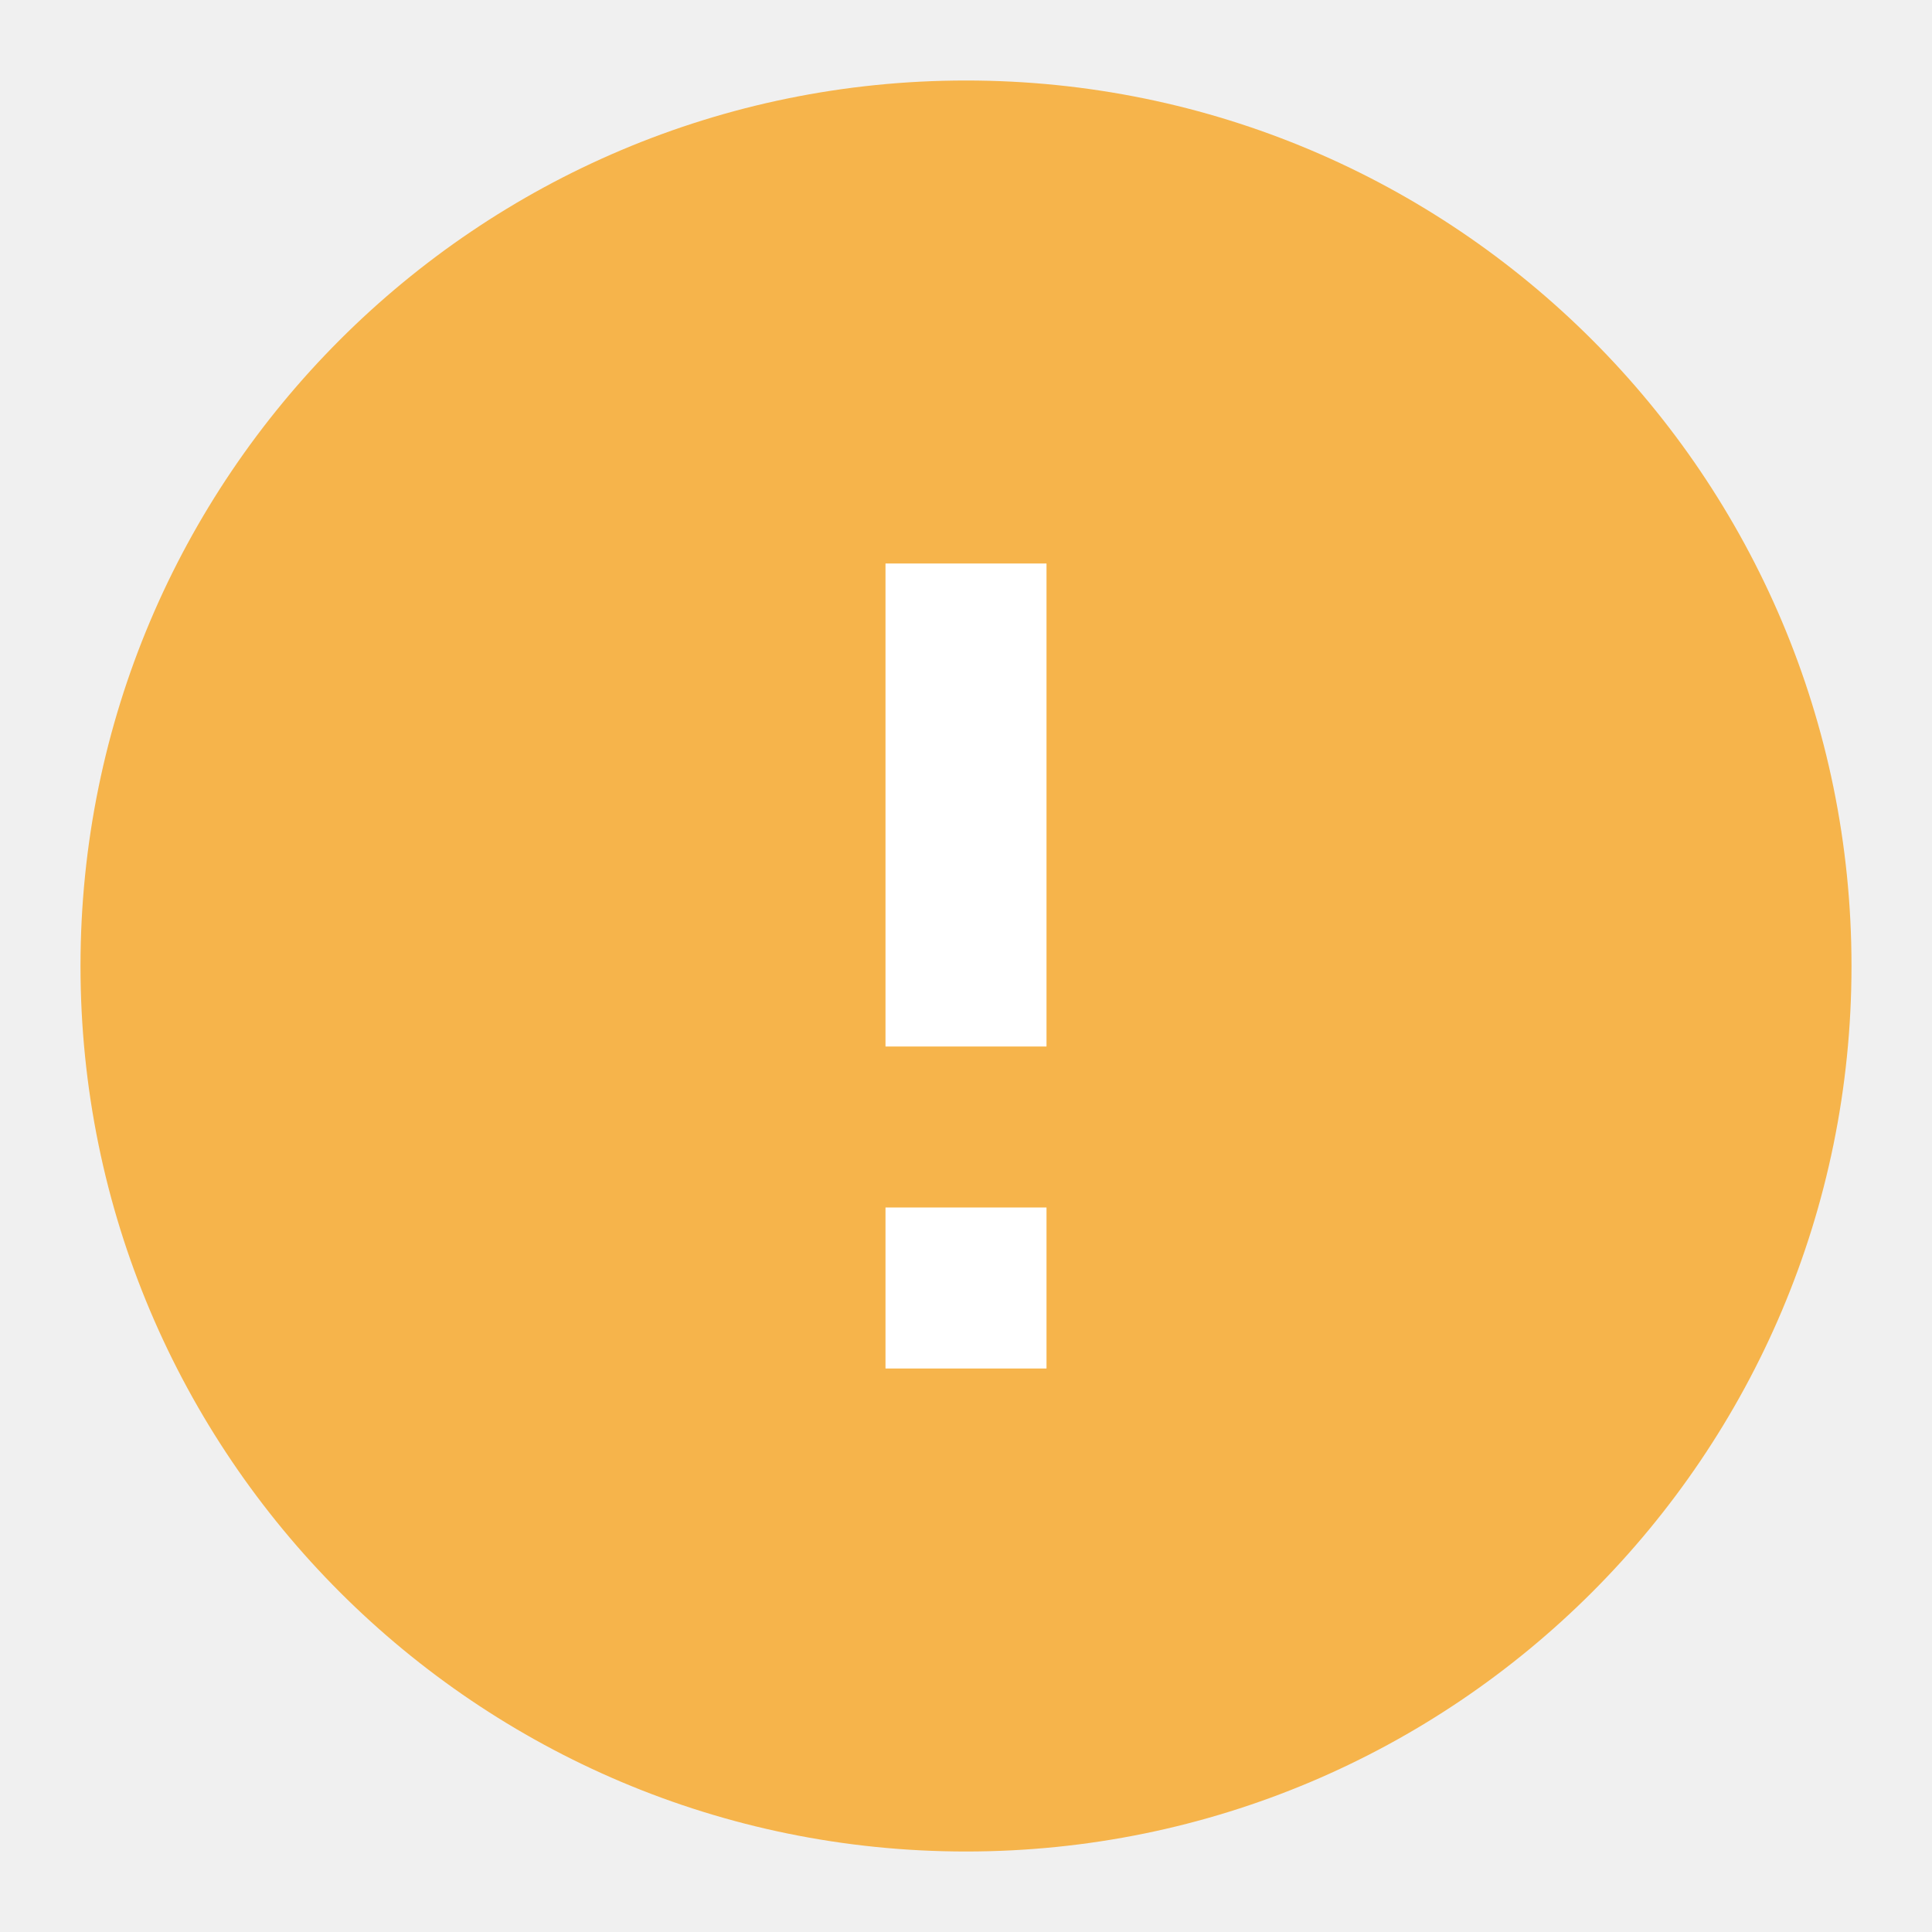
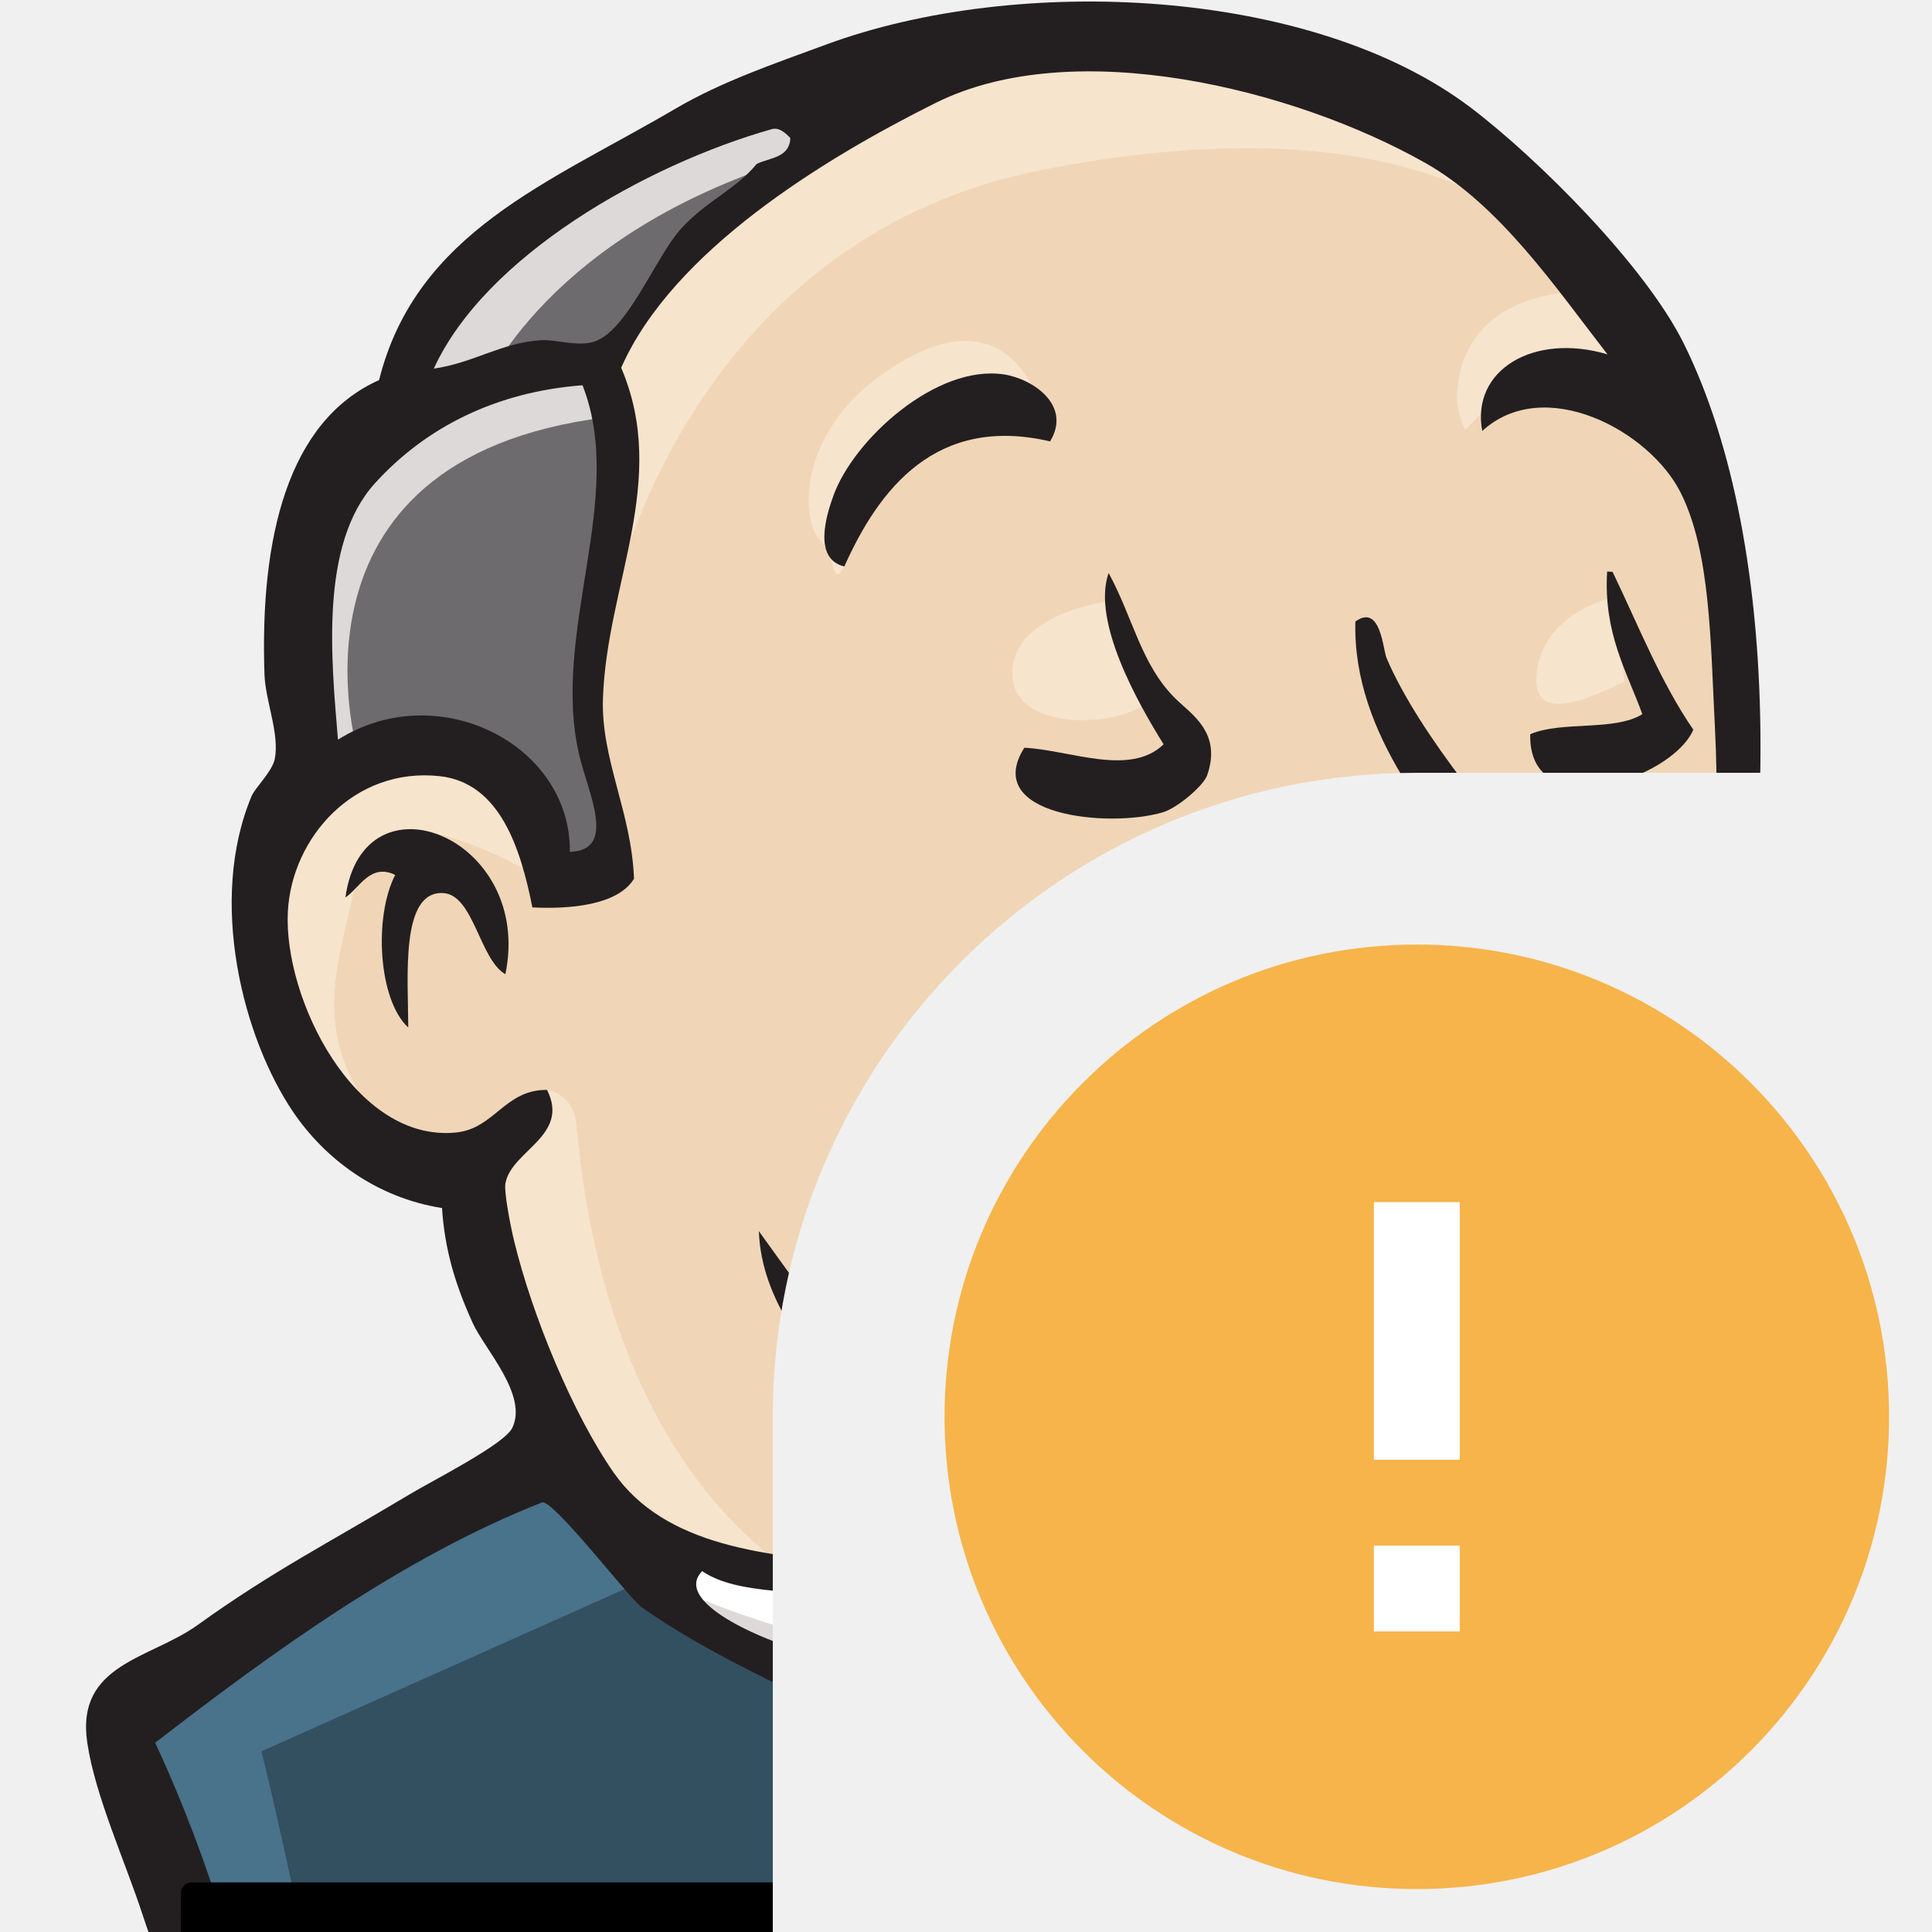
- <svg xmlns="http://www.w3.org/2000/svg" viewBox="0 0 24 24">
-   <g transform="translate(12 12)">
+ <svg xmlns="http://www.w3.org/2000/svg" version="1.1" width="180" height="180" xml:space="preserve">
+   <defs>
+     <clipPath id="cut-status">
+       <path d="M 0 0 V 180 H 72 V 132 A 60 60, 0, 0, 1, 132 72 H 180 V 0 Z" />
+     </clipPath>
+   </defs>
+   <g clip-path="url(#cut-status)">
+     <g transform="matrix(1.25,0,0,-1.25,0,180)" style="display:inline">
+       <path style="fill:#f0d6b7;fill-opacity:1;fill-rule:evenodd;stroke:none" d="m 107.965,30.661 -12.506,-1.876 -16.883,-1.876 -10.943,-0.312 -10.629,0.312 -8.129,2.501 -7.191,7.816 -5.628,15.945 -1.25,3.439 -7.503,2.501 -4.377,7.191 -3.126,10.317 3.44,9.067 8.128,2.814 6.565,-3.127 3.127,-6.878 3.752,0.626 1.25,1.563 -1.25,7.191 -0.313,9.067 1.876,12.505 -0.073,7.143 5.701,9.114 10.005,7.191 17.508,7.503 19.383,-2.814 16.883,-12.193 7.817,-12.505 5.002,-9.067 1.25,-22.51 -3.752,-19.384 -6.878,-17.195 -6.565,-9.067" />
+       <path style="fill:#335061;fill-opacity:1;fill-rule:evenodd;stroke:none" d="m 97.334,-23.425 -44.709,-1.876 0,-7.503 3.752,-26.262 -1.876,-2.189 -31.264,10.63 -2.189,3.752 -3.126,35.328 -7.19,21.26 -1.564,5.002 25.011,17.195 7.817,3.127 6.878,-8.441 5.94,-5.315 6.879,-2.188 3.126,-0.938 3.752,-16.257 2.814,-3.439 7.191,2.501 -5.003,-9.693 27.2,-12.818 -3.438,-1.876" />
+       <path style="fill:#6d6b6d;fill-opacity:1;fill-rule:evenodd;stroke:none" d="m 23.238,85.687 8.128,2.814 6.565,-3.127 3.127,-6.878 3.752,0.626 0.938,3.752 -1.876,7.19 1.876,17.196 -1.564,9.379 5.628,6.566 12.193,9.692 -3.439,4.69 -17.195,-8.441 -7.191,-5.628 -4.064,-8.754 -6.253,-8.441 -1.876,-10.005 1.251,-10.63" />
+       <path style="fill:#dcd9d8;fill-opacity:1;fill-rule:evenodd;stroke:none" d="m 36.055,115.075 c 0,0 4.69,11.567 23.448,17.195 18.759,5.628 0.938,4.065 0.938,4.065 l -20.321,-7.817 -7.817,-7.816 -3.438,-6.253 7.19,0.626" />
+       <path style="fill:#dcd9d8;fill-opacity:1;fill-rule:evenodd;stroke:none" d="m 26.676,87.875 c 0,0 -6.565,21.886 18.446,25.012 l -0.938,3.752 -17.195,-4.065 -5.003,-16.257 1.251,-10.63 3.438,2.188" />
+       <path style="fill:#f7e4cd;fill-opacity:1;fill-rule:evenodd;stroke:none" d="m 36.681,58.799 4.094,3.966 c 0,0 1.848,-0.215 2.16,-2.403 0.312,-2.189 1.25,-21.886 14.694,-32.516 1.226,-0.97 -10.004,1.564 -10.004,1.564 L 37.619,45.042" />
+       <path style="fill:#f7e4cd;fill-opacity:1;fill-rule:evenodd;stroke:none" d="m 94.209,64.739 c 0,0 0.729,9.477 3.281,8.748 2.552,-0.729 2.552,-3.281 2.552,-3.281 0,0 -6.198,-4.01 -5.833,-5.467" />
+       <path style="fill:#f7e4cd;fill-opacity:1;fill-rule:nonzero;stroke:none" d="m 120.157,99.442 c 0,0 -5.153,-1.088 -5.628,-5.628 -0.475,-4.541 5.628,-0.938 6.566,-0.626" />
+       <path style="fill:#f7e4cd;fill-opacity:1;fill-rule:nonzero;stroke:none" d="m 82.327,99.129 c 0,0 -6.879,-0.938 -6.879,-5.314 0,-4.377 7.817,-4.065 10.005,-2.189" />
+       <path style="fill:#f7e4cd;fill-opacity:1;fill-rule:evenodd;stroke:none" d="m 39.807,78.808 c 0,0 -11.881,7.191 -13.131,0.312 -1.25,-6.878 -4.065,-11.881 1.876,-19.071 l -4.064,1.25 -3.752,9.692 -1.25,9.379 7.19,7.504 8.129,-0.626 4.69,-3.752 0.313,-4.69" />
+       <path style="fill:#f7e4cd;fill-opacity:1;fill-rule:evenodd;stroke:none" d="m 45.435,98.504 c 0,0 5.315,27.512 32.203,32.827 22.136,4.375 33.765,-0.938 38.142,-5.94 0,0 -19.696,23.447 -38.455,16.257 -18.759,-7.191 -32.514,-20.322 -32.202,-28.762 0.532,-14.377 0.313,-14.382 0.313,-14.382" />
+       <path style="fill:#f7e4cd;fill-opacity:1;fill-rule:evenodd;stroke:none" d="m 117.969,122.266 c 0,0 -9.066,0.312 -9.379,-7.817 0,0 -9.4e-4,-1.25 0.625,-2.501 0,0 7.192,8.129 11.568,3.752" />
+       <path style="fill:#f7e4cd;fill-opacity:1;fill-rule:evenodd;stroke:none" d="m 78.268,111.102 c 0,0 -1.561,12.477 -12.199,5.223 -6.878,-4.69 -6.252,-11.255 -5.002,-12.505 1.25,-1.251 0.91,-3.77 1.862,-2.041 0.951,1.729 0.638,7.356 4.078,8.919 3.439,1.564 9.077,3.31 11.261,0.404" />
+       <path style="fill:#49728b;fill-opacity:1;fill-rule:evenodd;stroke:none" d="M 48.874,26.597 19.486,13.466 c 0,0 12.193,-48.46 5.94,-63.467 l -4.377,1.563 -0.313,18.446 L 12.608,5.024 9.169,14.716 39.807,35.35 48.874,26.597" />
+       <path style="fill:#49728b;fill-opacity:1;fill-rule:evenodd;stroke:none" d="m 51.896,-0.206 4.169,-5.087 0,-18.759 -5.003,0 c 0,0 -0.625,13.131 -0.625,14.695 0,1.563 0.625,7.191 0.625,7.191" />
+       <path style="fill:#49728b;fill-opacity:1;fill-rule:evenodd;stroke:none" d="m 52,-26.866 -14.069,-0.625 4.065,-2.814 10.004,-1.563" />
+       <path style="fill:#335061;fill-opacity:1;fill-rule:evenodd;stroke:none" d="m 100.148,-23.739 11.567,0.313 2.814,-28.764 -11.881,-1.563 -2.501,30.014" />
+       <path style="fill:#335061;fill-opacity:1;fill-rule:evenodd;stroke:none" d="m 103.274,-23.739 17.508,0.938 c 0,0 7.19,18.133 7.19,19.071 0,0.938 6.253,26.262 6.253,26.262 l -14.069,14.694 -2.814,2.501 -7.503,-7.503 0,-29.076 -6.566,-26.887" />
+       <path style="fill:#49728b;fill-opacity:1;fill-rule:evenodd;stroke:none" d="m 111.09,-21.55 -10.942,-2.188 1.563,-8.755 c 4.064,-1.876 10.943,3.127 10.943,3.127" />
+       <path style="fill:#49728b;fill-opacity:1;fill-rule:evenodd;stroke:none" d="m 111.403,33.162 21.885,-16.257 0.626,7.503 -16.57,15.319 -5.94,-6.565" />
+       <path style="fill:#ffffff;fill-opacity:1;fill-rule:evenodd;stroke:none" d="m 62.85,-85.332 -6.473,26.266 -3.219,19.38 -0.532,14.385 29.296,1.56 18.226,0.003 -1.657,-32.83 2.814,-25.324 -0.312,-4.69 -23.76,-1.876 -14.382,3.126" />
+       <path style="fill:#dcd9d8;fill-opacity:1;fill-rule:evenodd;stroke:none" d="m 96.083,-23.426 c 0,0 -1.563,-32.515 3.127,-55.65 0,0 -9.379,-5.941 -23.136,-7.503 l 26.262,0.938 3.126,1.876 -3.752,51.273 -0.938,10.944" />
+       <path style="fill:#ffffff;fill-opacity:1;fill-rule:evenodd;stroke:none" d="m 115.062,-49.691 12.193,3.439 23.135,1.25 3.439,10.629 -6.253,18.446 -7.19,0.938 -10.005,-3.126 -9.599,-4.687 -5.096,0.935 -3.971,-1.56" />
+       <path style="fill:#dcd9d8;fill-opacity:1;fill-rule:evenodd;stroke:none" d="m 114.841,-43.435 c 0,0 8.128,3.751 9.379,3.438 l -3.438,17.196 4.064,1.563 c 0,0 2.814,-16.257 2.814,-18.133 0,0 17.507,-0.938 19.071,-0.938 0,0 3.752,7.191 2.814,14.694 l 3.439,-10.005 0.312,-5.628 -5.002,-7.503 -5.628,-1.25 -9.379,0.313 -3.126,4.064 -10.943,-1.563 -3.439,-1.251" />
+       <path style="fill:#ffffff;fill-opacity:1;fill-rule:nonzero;stroke:none" d="M 102.556,-21.241 95.678,-3.733 88.487,6.585 c 0,0 1.563,4.377 3.752,4.377 2.189,0 7.191,0 7.191,0 L 106.307,8.46 105.683,-3.107 102.556,-21.241" />
+       <path style="fill:#dcd9d8;fill-opacity:1;fill-rule:evenodd;stroke:none" d="m 103.9,-15.297 c 0,0 -8.755,16.882 -8.755,19.383 0,0 1.563,3.752 3.752,2.814 2.189,-0.938 6.879,-3.438 6.879,-3.438 l 0,5.94 -10.63,2.189 -7.19,-0.938 12.193,-28.763 2.501,-0.313" />
+       <path style="fill:#ffffff;fill-opacity:1;fill-rule:nonzero;stroke:none" d="m 65.664,25.968 -8.661,0.942 -8.129,2.501 0,-2.814 3.972,-4.38 12.506,-5.628" />
+       <path style="fill:#dcd9d8;fill-opacity:1;fill-rule:evenodd;stroke:none" d="m 51.689,25.031 c 0,0 9.693,-4.065 12.819,-3.127 l 0.311,-3.748 -8.752,1.872 -5.315,3.752 0.938,1.251" />
+       <path style="fill:#d33833;fill-opacity:1;fill-rule:evenodd;stroke:none" d="m 115.028,9.897 c -5.305,0.156 -10.098,0.786 -14.294,1.97 0.285,1.72 -0.249,3.408 0.18,4.647 1.17,0.842 3.13,0.829 4.898,1.027 -1.529,0.751 -3.677,1.049 -5.441,0.614 -0.041,1.194 -0.577,1.934 -0.901,2.868 2.983,1.065 10.024,8.044 13.985,5.733 1.887,-1.099 2.689,-7.378 2.835,-10.431 0.122,-2.532 -0.23,-5.087 -1.262,-6.429" />
+       <path style="fill:none;stroke:#d33833;stroke-width:2;stroke-linecap:butt;stroke-linejoin:miter;stroke-miterlimit:4;stroke-opacity:1;stroke-dasharray:none" d="m 115.028,9.897 c -5.305,0.156 -10.098,0.786 -14.294,1.97 0.285,1.72 -0.249,3.408 0.18,4.647 1.17,0.842 3.13,0.829 4.898,1.027 -1.529,0.751 -3.677,1.049 -5.441,0.614 -0.041,1.194 -0.577,1.934 -0.901,2.868 2.983,1.065 10.024,8.044 13.985,5.733 1.887,-1.099 2.689,-7.378 2.835,-10.431 0.122,-2.532 -0.23,-5.087 -1.262,-6.429 z" />
+       <path style="fill:#d33833;fill-opacity:1;fill-rule:evenodd;stroke:none" d="m 89.66,18.569 c -0.014,-0.401 -0.031,-0.806 -0.047,-1.211 -1.656,-1.088 -4.33,-1.075 -6.148,-1.989 2.68,-0.117 4.789,-0.763 6.614,-1.672 -0.04,-1.011 -0.079,-2.021 -0.118,-3.032 C 86.925,8.586 84.152,5.491 80.577,3.542 78.887,2.62 72.955,0.248 71.157,0.667 70.14,0.904 70.048,2.166 69.641,3.356 68.775,5.905 66.78,9.961 66.606,13.797 c -0.222,4.845 -0.711,12.966 4.511,11.968 4.213,-0.804 9.112,-2.744 12.374,-4.526 1.993,-1.09 3.146,-2.437 6.17,-2.669" />
+       <path style="fill:none;stroke:#d33833;stroke-width:2;stroke-linecap:butt;stroke-linejoin:miter;stroke-miterlimit:4;stroke-opacity:1;stroke-dasharray:none" d="m 89.66,18.569 c -0.014,-0.401 -0.031,-0.806 -0.047,-1.211 -1.656,-1.088 -4.33,-1.075 -6.148,-1.989 2.68,-0.117 4.789,-0.763 6.614,-1.672 -0.04,-1.011 -0.079,-2.021 -0.118,-3.032 C 86.925,8.586 84.152,5.491 80.577,3.542 78.887,2.62 72.955,0.248 71.157,0.667 70.14,0.904 70.048,2.166 69.641,3.356 68.775,5.905 66.78,9.961 66.606,13.797 c -0.222,4.845 -0.711,12.966 4.511,11.968 4.213,-0.804 9.112,-2.744 12.374,-4.526 1.993,-1.09 3.146,-2.437 6.17,-2.669 z" />
+       <path style="fill:#d33833;fill-opacity:1;fill-rule:evenodd;stroke:none" d="m 92.675,12.788 c -0.463,2.639 -0.999,3.392 -0.792,5.695 7.039,4.693 8.361,-8.061 0.792,-5.695" />
+       <path style="fill:none;stroke:#d33833;stroke-width:2;stroke-linecap:butt;stroke-linejoin:miter;stroke-miterlimit:4;stroke-opacity:1;stroke-dasharray:none" d="m 92.675,12.788 c -0.463,2.639 -0.999,3.392 -0.792,5.695 7.039,4.693 8.361,-8.061 0.792,-5.695 z" />
+       <path style="fill:#ef3d3a;fill-opacity:1;fill-rule:evenodd;stroke:none" d="m 102.868,10.649 c 0,0 -2.189,3.127 -0.626,4.065 1.564,0.938 3.127,-9.38e-4 4.065,1.563 0.938,1.564 0,2.501 0.312,4.377 0.312,1.876 1.877,2.189 3.439,2.501 1.563,0.312 5.941,0.938 6.565,-0.626 l -1.876,5.628 -3.752,1.25 -11.881,-6.878 -0.626,-3.439 0,-6.878" />
+       <path style="fill:#ef3d3a;fill-opacity:1;fill-rule:evenodd;stroke:none" d="M 70.041,0.331 C 69.665,5.21 69.268,10.083 68.825,14.957 c -0.662,7.278 1.748,6.008 8.057,6.008 0.964,0 5.933,-1.149 6.289,-1.876 1.705,-3.483 -2.851,-2.709 1.964,-5.335 4.065,-2.216 11.246,1.346 9.603,6.273 -0.919,1.095 -4.789,0.341 -6.176,1.061 -2.442,1.266 -4.885,2.532 -7.327,3.799 C 78.128,26.5 70.946,28.85 67.632,26.597 59.238,20.888 68.162,6.623 71.157,0.667" />
+       <path style="fill:#231f20;fill-opacity:1;fill-rule:evenodd;stroke:none" d="m 78.268,111.102 c -8.521,1.985 -12.755,-3.566 -15.338,-9.323 -2.306,0.559 -1.389,3.695 -0.806,5.294 1.525,4.194 7.672,9.778 12.694,9.021 2.161,-0.325 5.086,-2.302 3.45,-4.992" />
+       <path style="fill:#231f20;fill-opacity:1;fill-rule:evenodd;stroke:none" d="m 119.786,101.398 c 0.134,-0.006 0.27,-0.01 0.404,-0.016 1.926,-4 3.592,-8.238 6.021,-11.769 -1.627,-3.79 -12.322,-7.144 -12.157,-0.339 2.313,1.011 6.306,0.206 8.356,1.498 -1.186,3.254 -2.896,6.023 -2.624,10.626" />
+       <path style="fill:#231f20;fill-opacity:1;fill-rule:evenodd;stroke:none" d="m 82.63,101.294 c 1.827,-3.349 2.422,-6.868 5.019,-9.4 1.17,-1.14 3.444,-2.529 2.317,-5.698 -0.264,-0.748 -2.189,-2.414 -3.301,-2.742 -4.06,-1.199 -13.521,-0.248 -10.317,4.814 3.358,-0.157 7.871,-2.181 10.381,0.257 -1.927,3.081 -5.364,9.177 -4.099,12.768" />
+       <path style="fill:#231f20;fill-opacity:1;fill-rule:evenodd;stroke:none" d="m 118.262,67.253 c -6.113,-3.927 -12.93,-8.197 -22.947,-7.207 -2.14,1.861 -2.956,6.002 -0.877,8.737 1.082,-1.861 0.402,-5.283 3.419,-5.798 5.684,-0.973 12.299,3.477 16.387,5.032 2.535,4.274 -0.219,5.846 -2.502,8.597 -4.676,5.636 -10.947,12.622 -10.72,21.059 1.89,1.37 2.053,-2.092 2.324,-2.722 2.441,-5.714 8.586,-13.021 13.07,-17.912 1.101,-1.204 2.914,-2.36 3.116,-3.156 0.582,-2.316 -1.513,-5.09 -1.27,-6.63" />
+       <path style="fill:#231f20;fill-opacity:1;fill-rule:evenodd;stroke:none" d="m 37.668,71.387 c -1.916,1.094 -2.372,5.911 -4.622,6.048 -3.215,0.195 -2.629,-6.249 -2.616,-10.018 -2.213,2.009 -2.602,8.195 -0.976,11.371 -1.853,0.91 -2.68,-1.004 -3.708,-1.678 1.321,9.595 14.036,4.45 11.922,-5.723" />
+       <path style="fill:#231f20;fill-opacity:1;fill-rule:evenodd;stroke:none" d="m 122.155,63.257 c -2.846,-5.417 -6.871,-11.382 -15.222,-11.555 -0.17,1.749 -0.3,4.411 0.009,5.464 6.384,0.613 10.325,3.862 15.212,6.091" />
+       <path style="fill:#231f20;fill-opacity:1;fill-rule:evenodd;stroke:none" d="m 82.149,59.745 c 5.326,-2.801 15.114,-3.102 22.353,-2.89 0.388,-1.586 0.379,-3.545 0.394,-5.479 -9.305,-0.464 -20.307,1.838 -22.747,8.369" />
+       <path style="fill:#231f20;fill-opacity:1;fill-rule:evenodd;stroke:none" d="m 81.136,54.523 c 3.683,-9.247 16.341,-8.182 27.016,-7.927 -0.47,-1.201 -1.488,-2.619 -2.755,-3.132 -3.421,-1.392 -12.855,-2.448 -17.604,0.074 -3.012,1.601 -4.947,5.219 -6.597,7.339 -0.797,1.024 -4.765,3.64 -0.06,3.646" />
+       <path style="fill:#81b0c4;fill-opacity:1;fill-rule:evenodd;stroke:none" d="m 117.818,3.516 c -4.322,-7.402 -8.457,-15.005 -13.585,-21.534 2.15,6.321 3.07,16.9 3.394,24.965 4.497,2.105 8.348,-0.474 10.191,-3.431" />
+       <path style="fill:#231f20;fill-opacity:1;fill-rule:evenodd;stroke:none" d="m 141.074,-23.089 c -4.839,-0.969 -8.239,-5.671 -12.959,-5.37 2.594,3.657 7.14,5.199 12.959,5.37" />
+       <path style="fill:#231f20;fill-opacity:1;fill-rule:evenodd;stroke:none" d="m 143.209,-30.661 c -3.944,-0.417 -8.576,-1.055 -12.577,-0.726 1.894,2.893 9.19,1.895 12.577,0.726" />
+       <path style="fill:#231f20;fill-opacity:1;fill-rule:evenodd;stroke:none" d="m 144.576,-37.19 c -4.433,-0.096 -9.942,-0.008 -14.155,0.346 2.492,2.677 11.28,0.993 14.155,-0.346" />
+       <path style="fill:#dcd9d8;fill-opacity:1;fill-rule:evenodd;stroke:none" d="m 109.478,-55.057 c 0.636,-5.567 2.843,-11.207 2.566,-17.304 -2.451,-0.827 -3.859,-1.549 -7.142,-1.545 -0.232,5.181 -0.925,13.102 -0.718,18.041 1.615,-0.107 3.997,1.154 5.294,0.808" />
+       <path style="fill:#f0d6b7;fill-opacity:1;fill-rule:evenodd;stroke:none" d="m 102.331,26.985 c -2.226,-1.453 -4.121,-3.267 -6.259,-4.818 -4.74,-0.234 -7.327,0.328 -10.81,3.05 0.057,0.219 0.407,0.121 0.42,0.389 5.074,-2.261 11.524,0.921 16.648,1.379" />
+       <path style="fill:#81b0c4;fill-opacity:1;fill-rule:evenodd;stroke:none" d="m 75.694,-7.603 c 1.394,6.041 6.857,9.17 11.817,12.497 5.12,-6.498 8.234,-14.855 11.663,-22.919 -8.102,2.442 -16.38,6.405 -23.481,10.422" />
+       <path style="fill:#231f20;fill-opacity:1;fill-rule:evenodd;stroke:none" d="m 104.184,-55.865 c -0.207,-4.939 0.486,-12.86 0.718,-18.041 3.284,-0.004 4.692,0.718 7.142,1.545 0.277,6.097 -1.93,11.737 -2.566,17.304 -1.297,0.346 -3.679,-0.914 -5.294,-0.808 z m -51.13,28.09 c 2.165,-19.906 5.301,-36.639 11.054,-54.266 12.766,-3.876 28.157,-4.214 39.441,-0.716 -2.072,9.949 -1.167,22.061 -2.378,32.677 -0.913,7.98 -0.447,16.009 -1.699,24.15 -13.673,2.845 -33,0.665 -46.418,-1.845 z m 49.651,1.72 c -0.115,-8.549 0.383,-16.982 1.035,-25.542 3.283,0.493 5.51,0.822 8.56,1.49 -0.99,8.241 -0.869,17.513 -2.886,24.803 -2.332,-0.022 -4.385,0.027 -6.71,-0.751 z m 16.653,1.378 c -1.558,0.357 -3.372,0.014 -4.86,-0.015 0.7,-6.969 2.397,-14.659 2.995,-21.974 2.342,-0.073 3.593,1.032 5.52,1.403 0.103,6.421 -0.561,15.268 -3.654,20.586 z m 25.215,-23.038 c 4.882,1.186 7.952,7.165 6.586,13.305 -0.916,4.127 -2.548,11.898 -4.295,14.538 -1.291,1.953 -4.79,4.509 -7.584,2.72 -4.545,-2.91 -12.552,-3.755 -15.867,-7.278 1.662,-5.534 2.178,-13.135 2.863,-20.146 5.678,-0.354 12.665,1.563 17.387,-0.471 -3.297,-1.068 -7.575,-1.076 -10.423,-2.633 2.328,-1.124 7.778,-0.897 11.332,-0.034 z M 99.174,-18.026 C 95.745,-9.961 92.631,-1.605 87.511,4.893 82.551,1.567 77.088,-1.562 75.694,-7.603 82.794,-11.621 91.073,-15.583 99.174,-18.026 z m 8.453,24.972 c -0.325,-8.065 -1.245,-18.644 -3.394,-24.965 5.128,6.529 9.263,14.132 13.585,21.534 -1.842,2.957 -5.693,5.535 -10.191,3.431 z M 98.045,10.351 C 96.103,10.56 94.454,8.118 91.928,9.174 91.349,8.535 90.823,7.841 90.233,7.217 c 5.579,-6.723 8.114,-16.262 12.423,-24.163 2.312,7.59 2.046,15.904 2.555,24.188 -3.177,-0.202 -4.939,2.873 -7.166,3.109 z m -6.161,8.132 c -0.207,-2.303 0.328,-3.056 0.792,-5.695 7.569,-2.366 6.248,10.388 -0.792,5.695 z M 83.49,21.239 C 80.229,23.021 75.329,24.961 71.117,25.765 65.895,26.764 66.384,18.643 66.606,13.797 66.78,9.961 68.775,5.905 69.641,3.356 70.048,2.166 70.14,0.904 71.157,0.667 72.955,0.248 78.887,2.62 80.577,3.542 c 3.575,1.949 6.348,5.044 9.384,7.123 0.039,1.011 0.078,2.021 0.118,3.032 -1.825,0.91 -3.935,1.555 -6.614,1.672 1.818,0.914 4.492,0.901 6.148,1.989 0.016,0.405 0.033,0.809 0.047,1.211 -3.024,0.233 -4.177,1.579 -6.17,2.669 z m -31.152,5.659 c -2.707,-2.748 7.592,-6.494 10.871,-6.696 -0.018,1.739 0.991,3.378 0.788,4.626 -3.895,0.684 -9.013,0.233 -11.659,2.07 z m 33.345,-1.291 c -0.013,-0.268 -0.363,-0.171 -0.42,-0.389 3.483,-2.722 6.069,-3.285 10.81,-3.05 2.138,1.551 4.033,3.365 6.259,4.818 -5.124,-0.458 -11.574,-3.64 -16.648,-1.379 z m 30.606,-9.281 c -0.146,3.053 -0.948,9.331 -2.835,10.431 -3.961,2.312 -11.002,-4.668 -13.985,-5.733 0.325,-0.934 0.86,-1.674 0.901,-2.868 1.764,0.434 3.912,0.137 5.441,-0.614 -1.768,-0.198 -3.728,-0.185 -4.898,-1.027 -0.429,-1.239 0.105,-2.927 -0.18,-4.647 4.196,-1.184 8.989,-1.814 14.294,-1.97 1.032,1.341 1.383,3.896 1.262,6.429 z M 47.781,24.239 C 46.931,24.845 41.181,32.327 40.393,32.016 29.988,27.913 20.259,20.818 11.565,14.107 c 8.289,-17.787 11.635,-39.579 12.227,-60.582 9.496,-4.441 17.836,-10.844 30.722,-11.512 -1.491,10.55 -2.852,19.962 -3.699,29.895 -3.238,1.365 -7.883,-0.062 -10.913,0.423 -0.026,3.651 4.627,1.599 5.015,4.054 0.292,1.857 -2.56,1.998 -1.631,4.922 2.369,-0.861 3.613,-2.763 6.139,-3.477 2.308,5.05 -0.032,13.985 0.3,18.205 0.063,0.792 0.396,4.39 2.171,3.759 1.571,-0.559 -0.09,-9.569 0.082,-13.563 0.157,-3.68 -0.444,-7.241 1.046,-9.552 12.451,1.695 25.104,2.79 38.576,3.16 -2.964,1.272 -6.485,2.475 -10.345,4.651 -2.093,1.18 -8.689,3.634 -9.293,5.622 -0.964,3.167 2.528,4.854 3.125,7.57 -6.285,-3.428 -7.511,3.286 -8.998,8.042 -1.347,4.308 -2.114,7.526 -2.445,10.011 -5.414,2.581 -11.203,5.195 -15.863,8.505 z m 63.009,6.872 c 8.669,4.204 10.232,-15.711 6.834,-22.127 0.525,-1.913 2.332,-2.646 3.069,-4.366 -4.838,-8.666 -10.211,-16.756 -15.148,-25.32 3.672,2.286 8.917,0.409 13.238,2.12 1.579,0.625 2.723,4.24 3.919,7.133 3.289,7.958 6.743,17.991 8.279,25.586 0.347,1.73 1.292,5.501 1.08,7.041 -0.378,2.758 -4.119,4.802 -6.022,6.507 -3.506,3.15 -5.714,5.921 -9.371,8.866 -1.483,-2.189 -4.665,-3.66 -5.878,-5.44 z M 27.955,107.991 c -4.131,-4.545 -3.266,-13.062 -2.766,-19.121 7.467,4.697 17.377,-0.371 17.284,-8.361 3.565,0.095 1.332,4.452 0.687,7.26 -2.107,9.169 3.55,19.131 0.257,27.516 -6.395,-0.485 -11.649,-3.097 -15.461,-7.294 z m 29.558,26.38 c -9.352,-2.651 -21.337,-9.446 -25.18,-17.847 2.976,0.432 5.041,1.933 7.977,2.119 1.109,0.072 2.563,-0.465 3.838,-0.148 2.541,0.63 4.685,6.327 6.602,8.447 1.869,2.07 4.114,2.954 5.651,4.842 0.987,0.476 2.447,0.444 2.504,1.927 -0.428,0.458 -0.879,0.807 -1.392,0.661 z m 48.681,-2.493 c -9.707,5.477 -26.136,9.596 -36.462,4.449 -8.331,-4.154 -19.593,-11.027 -23.433,-19.737 3.587,-8.405 -1.062,-16.106 -1.359,-24.639 -0.158,-4.541 2.138,-8.504 2.314,-13.447 -1.227,-2.025 -4.977,-2.274 -7.573,-2.136 -0.874,4.373 -2.403,9.287 -6.906,9.781 -6.371,0.697 -11.03,-4.576 -11.319,-10.086 -0.343,-6.48 4.977,-17.22 12.517,-16.475 2.913,0.288 3.628,3.208 6.802,3.178 1.72,-3.432 -2.653,-4.51 -3.103,-6.964 -0.117,-0.634 0.363,-3.112 0.642,-4.274 1.37,-5.659 4.423,-12.982 7.428,-17.29 3.814,-5.464 11.307,-6.288 19.369,-6.823 1.44,3.102 6.744,2.847 10.2,2.035 -4.142,1.64 -7.993,5.617 -11.184,9.137 -3.666,4.039 -7.379,8.371 -7.566,13.65 6.927,-9.61 12.65,-18.003 25.246,-22.23 9.531,-3.196 20.662,1.465 27.986,6.608 3.039,2.138 4.853,5.529 7.013,8.634 8.082,11.626 11.854,28.219 11.024,44.303 -0.341,6.633 -0.326,13.244 -2.552,17.706 -2.326,4.666 -10.193,8.841 -14.799,4.62 -0.854,4.538 3.83,7.344 9.331,5.711 -3.922,5.062 -8.039,11.144 -13.614,14.29 z m 18.084,-149.662 c 7.585,3.771 21.757,10.149 26.512,-0.014 1.755,-3.746 3.814,-10.079 4.722,-13.946 1.284,-5.456 -1.392,-16.923 -7,-18.754 -4.953,-1.617 -10.733,-1.518 -16.699,-0.32 -0.703,0.584 -1.485,1.603 -2.032,2.665 -4.26,0.165 -8.249,-0.229 -11.614,-1.98 0.319,-3.15 -1.812,-3.656 -3.81,-4.305 -1.481,-5.872 2.963,-13.541 1.899,-18.896 -0.759,-3.815 -5.452,-4.405 -8.902,-5.118 -0.113,-2.12 0.151,-3.889 0.386,-5.683 -0.789,-2.906 -4.327,-4.561 -7.679,-4.966 -11.029,-1.326 -27.775,-1.922 -38.384,1.893 -2.96,7.261 -5.292,16.093 -7.758,24.384 -10.346,-1.105 -18.715,4.464 -26.603,8.113 -2.731,1.266 -6.51,1.964 -7.53,4.138 -0.989,2.105 -0.584,6.139 -0.83,9.95 -0.625,9.733 -1.16,19.121 -3.73,29.086 C 14.075,-7.065 12.063,-3.119 10.66,1.19 9.363,5.183 7.097,10.119 6.506,14.101 c -0.876,5.902 4.682,6.231 8.235,8.788 5.494,3.955 9.806,6.142 15.756,9.712 1.762,1.057 7.077,3.733 7.681,4.965 1.202,2.443 -2.063,5.888 -2.935,7.804 -1.381,3.029 -2.1,5.601 -2.298,8.59 -4.991,0.789 -8.775,3.759 -11.06,7.109 -3.781,5.543 -6.402,15.798 -3.131,23.599 0.257,0.614 1.536,1.822 1.725,2.766 0.372,1.858 -0.701,4.329 -0.767,6.305 -0.344,10.139 1.715,18.875 8.541,21.932 2.771,11.038 12.688,14.709 22.032,20.195 3.493,2.05 7.343,3.361 11.319,4.824 14.264,5.25 36.15,4.261 47.988,-4.692 5.02,-3.797 13.044,-11.813 15.914,-17.617 7.58,-15.323 7.042,-40.931 1.74,-59.571 -0.713,-2.502 -1.746,-6.181 -3.19,-9.187 -1.006,-2.099 -4.134,-6.299 -3.755,-8.152 0.391,-1.916 7.132,-7.034 8.577,-8.428 2.603,-2.511 7.548,-5.843 7.948,-9.012 0.431,-3.372 -1.486,-7.985 -2.456,-11.238 -3.245,-10.858 -6.412,-20.895 -10.091,-30.576" />
+       <path style="fill:#f7e4cd;fill-opacity:1;fill-rule:evenodd;stroke:none" d="m 73.674,57.38 c 0.411,0.548 2.674,1.38 5.839,-0.144 0,0 -3.752,-0.626 -3.44,-6.881 l -1.563,0.313 c 0,0 -1.616,5.672 -0.836,6.712" />
+       <path style="fill:#1d1919;fill-opacity:1;fill-rule:evenodd;stroke:none" d="m 101.086,3.617 c 0,-0.949 -0.77,-1.719 -1.72,-1.719 -0.949,0 -1.719,0.77 -1.719,1.719 0,0.949 0.77,1.72 1.719,1.72 0.95,0 1.72,-0.771 1.72,-1.72" />
+       <path style="fill:#1d1919;fill-opacity:1;fill-rule:evenodd;stroke:none" d="m 102.805,-4.355 c 0,-0.949 -0.77,-1.719 -1.72,-1.719 -0.949,0 -1.719,0.77 -1.719,1.719 0,0.949 0.77,1.72 1.719,1.72 0.95,0 1.72,-0.771 1.72,-1.72" />
+       <rect style="fill:#000000;fill-opacity:1;stroke:none" width="70.412" height="4.12" x="16.854" y="177.378" transform="matrix(0.8,0,0,-0.8,0,144)" rx="0.983" ry="0.983" />
+       <rect style="fill:#000000;fill-opacity:1;stroke:none;display:inline" width="50.037" height="3.296" x="78.502" y="-2.097" rx="0.786" ry="0.786" transform="scale(1,-1)" />
+       <rect style="fill:#000000;fill-opacity:1;stroke:none;display:inline" width="54.831" height="3.296" x="13.483" y="-3.697" rx="0.786" ry="0.786" transform="scale(1,-1)" />
+       <rect style="fill:#000000;fill-opacity:1;stroke:none;display:inline" width="45.243" height="3.296" x="83.296" y="-3.697" rx="0.786" ry="0.786" transform="scale(1,-1)" />
+     </g>
+   </g>
+   <g transform="translate(132, 132) scale(4)">
    <circle fill="#f6b44b" r="11" />
    <g fill="#fff">
      <polygon points="-1 -5 1 -5 1 1 -1 1" />
      <polygon points="-1 3 1 3 1 5 -1 5" />
    </g>
  </g>
</svg>
